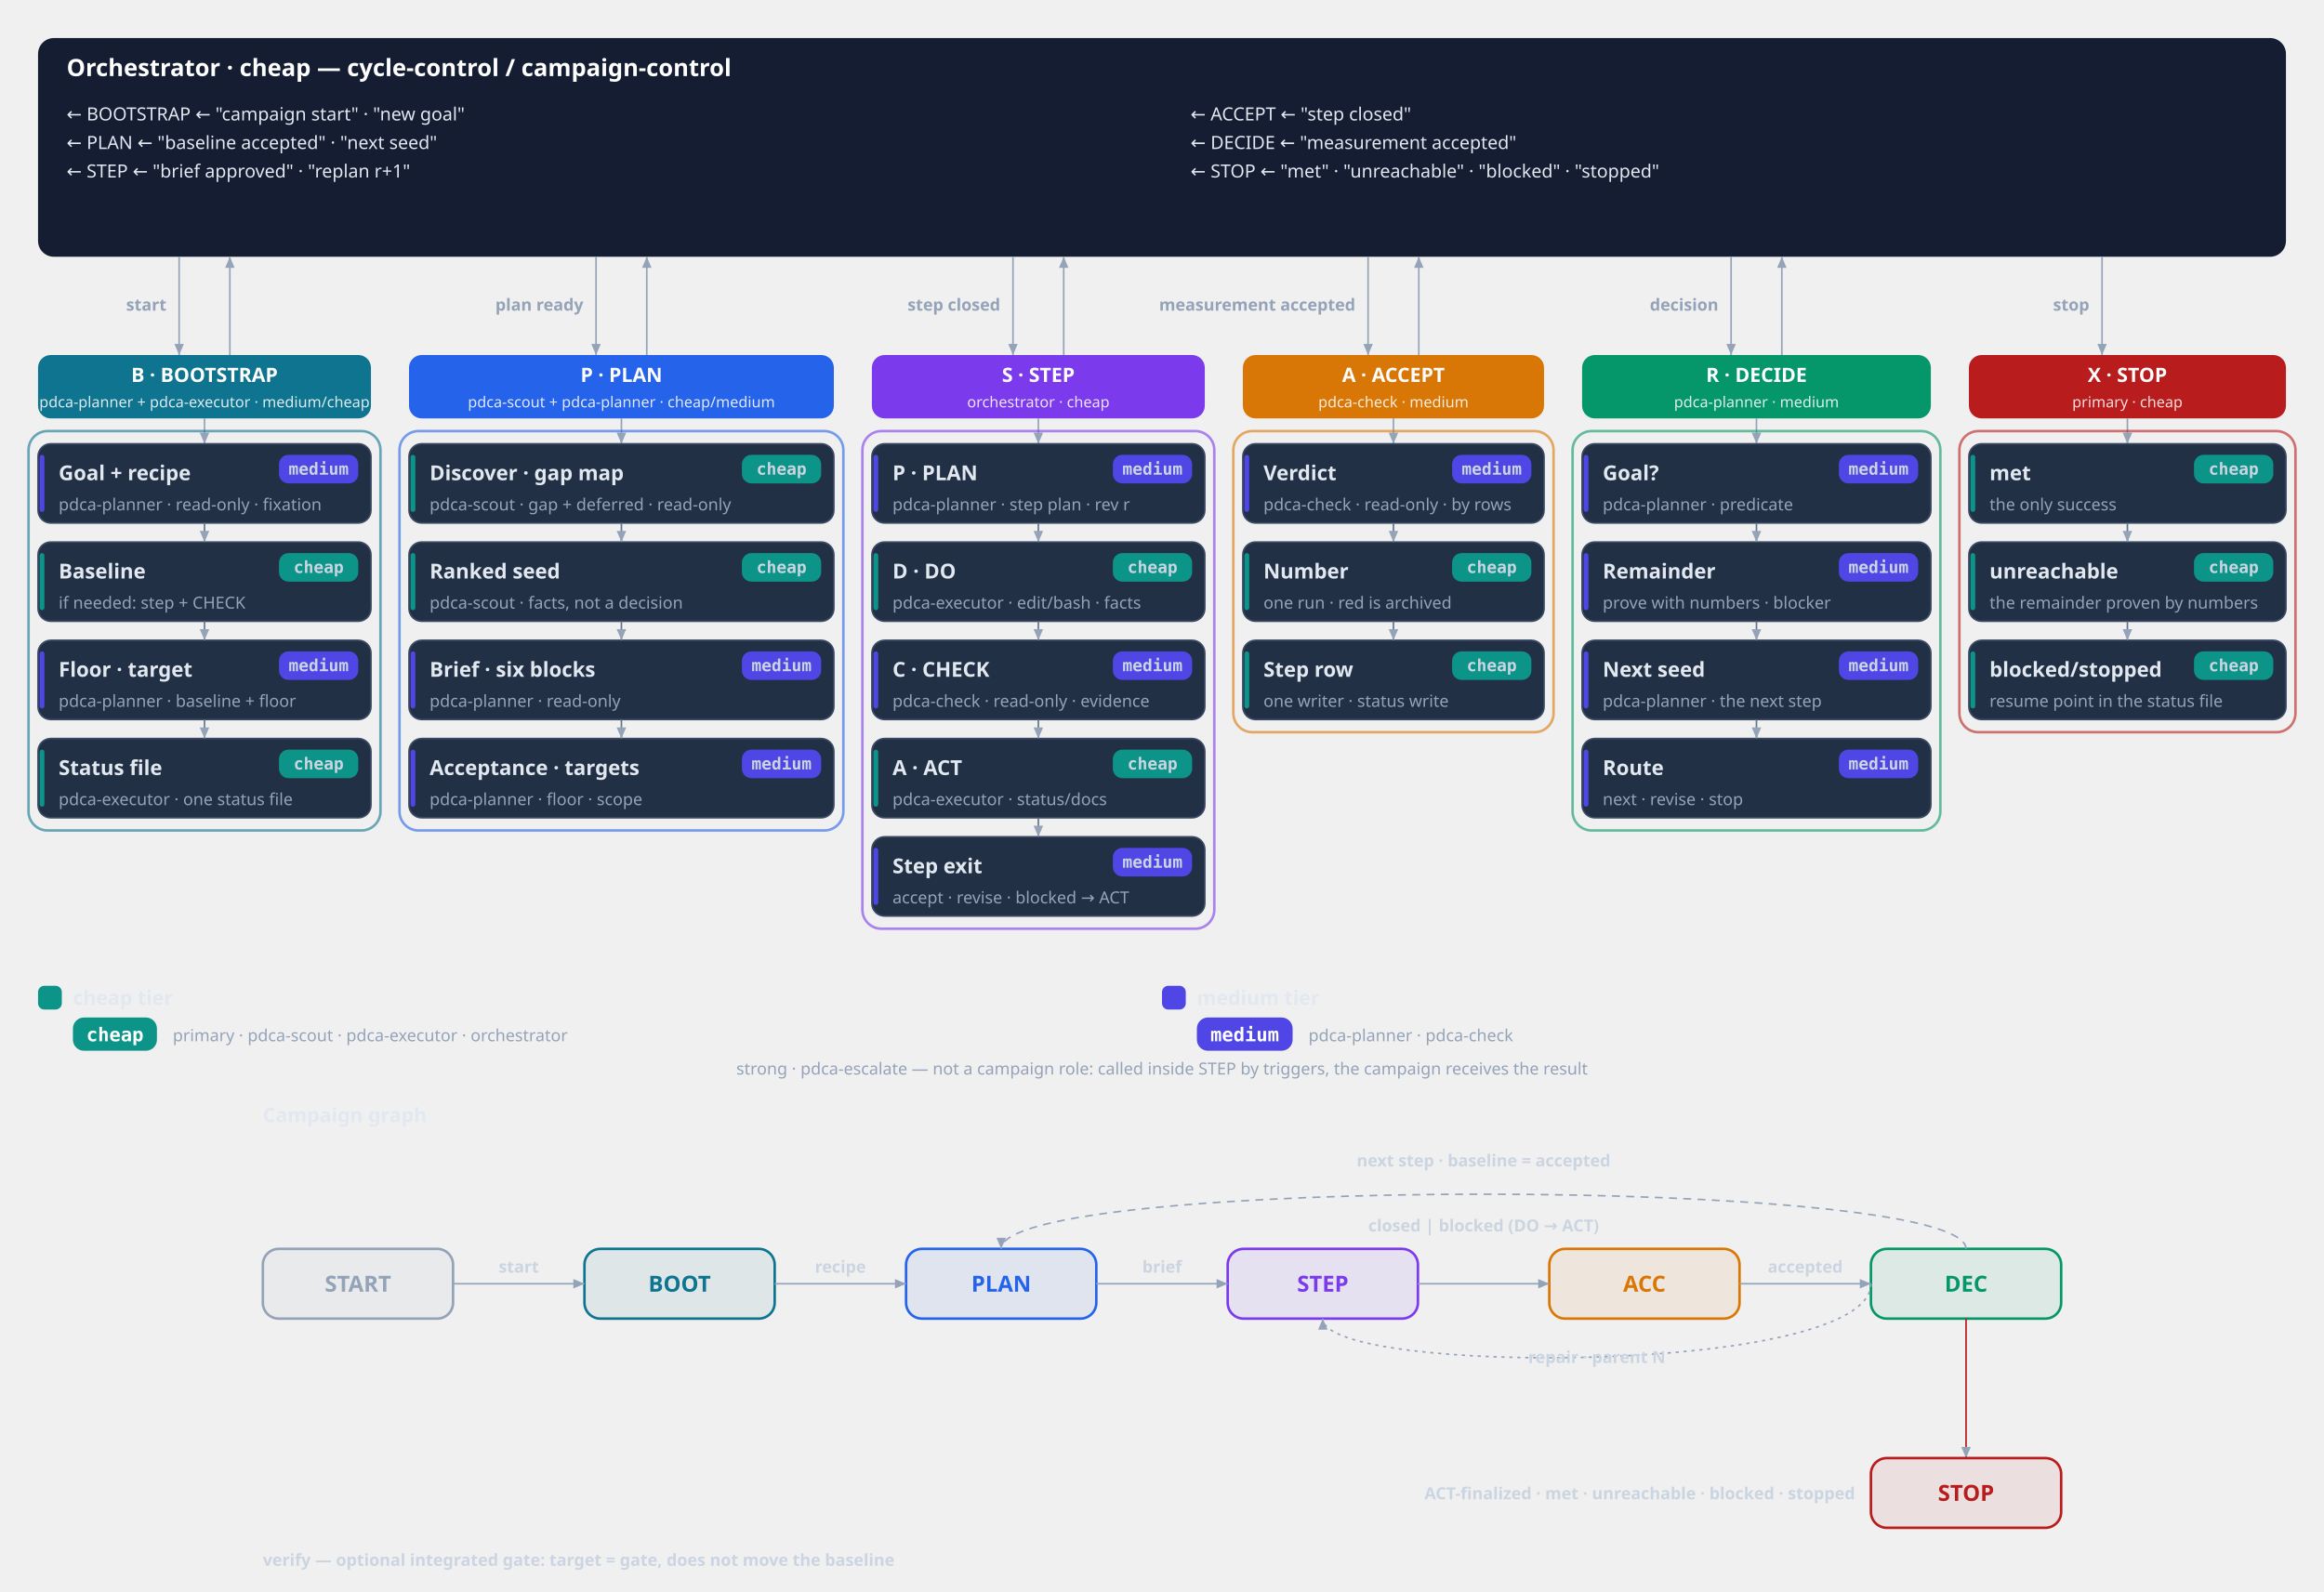
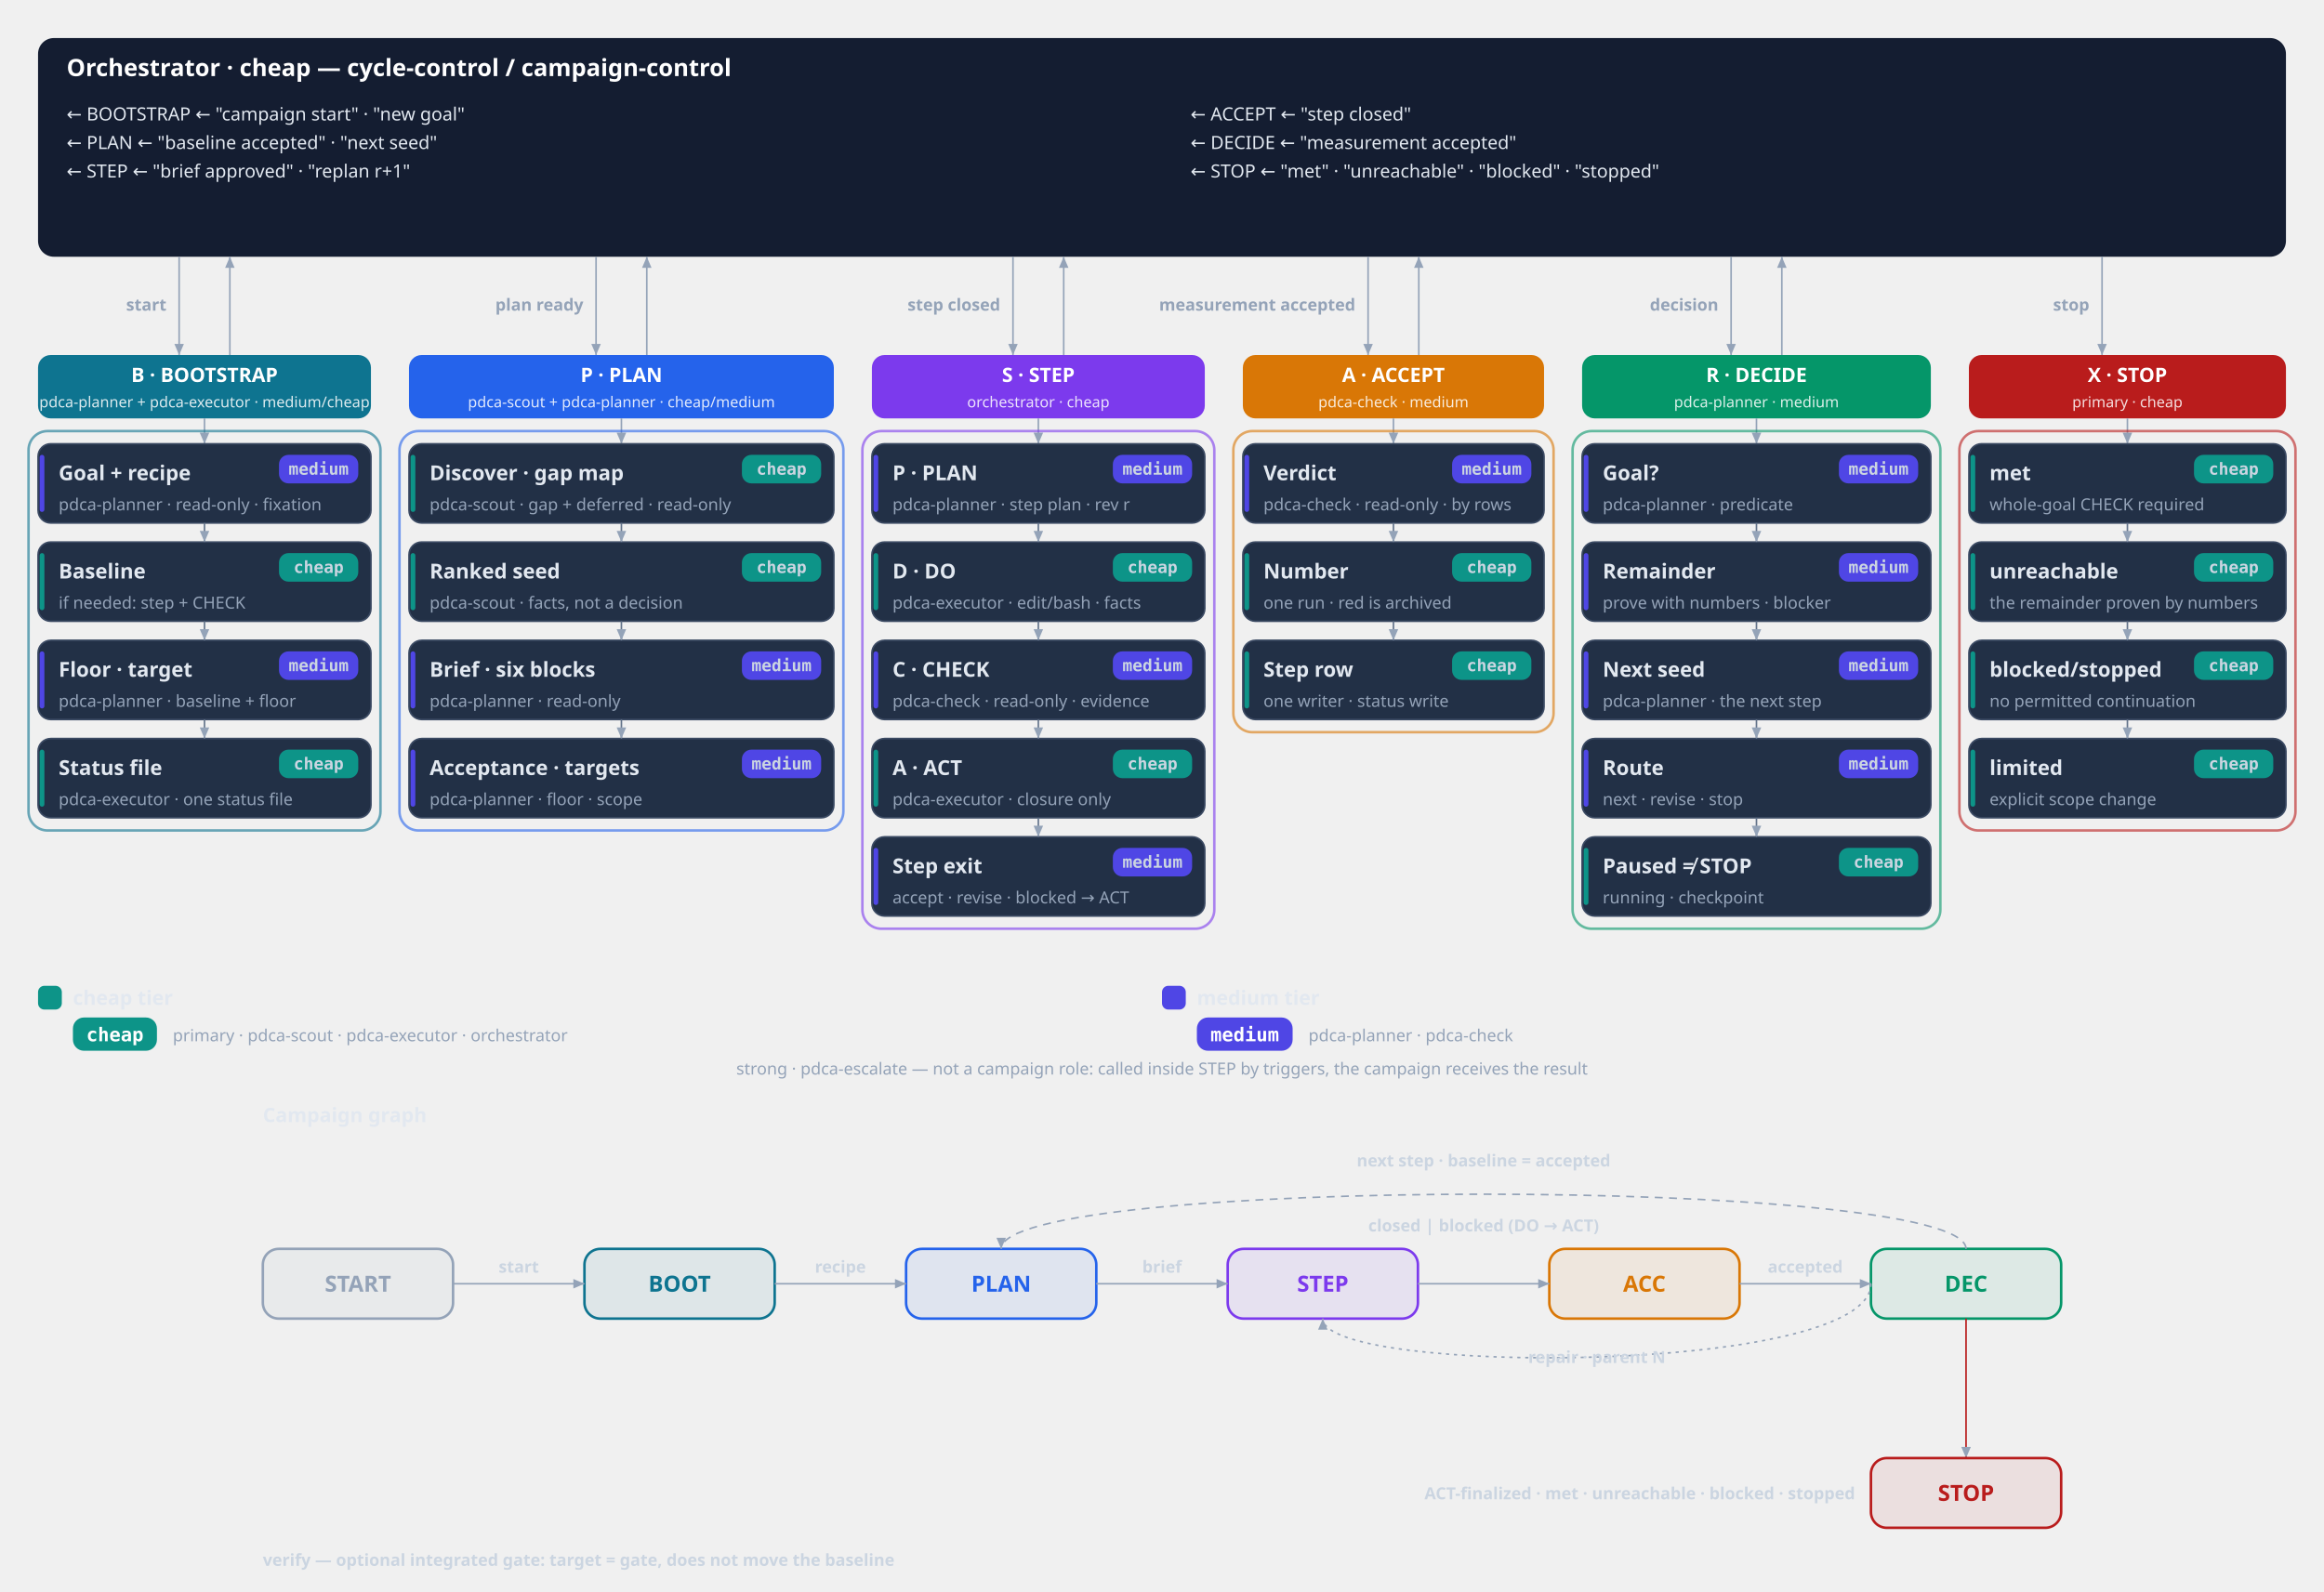
<svg xmlns="http://www.w3.org/2000/svg" viewBox="0 0 1466 1004" width="1466" font-family="Segoe UI, system-ui, sans-serif">
  <defs>
    <marker id="arrow" markerWidth="9" markerHeight="9" refX="7" refY="3" orient="auto">
      <path d="M0,0 L7,3 L0,6 Z" fill="#94a3b8" />
    </marker>
  </defs>
  <style>
.t{font-size:13px;font-weight:600;fill:#e2e8f0}
.s{font-size:10.5px;fill:#94a3b8}
.h{font-size:12.5px;font-weight:700;fill:#ffffff}
.ho{font-size:9.5px;fill:#ffffff;fill-opacity:0.85}
.g{font-size:10.5px;font-weight:600}
.band{fill:#141d31}
.bt{fill:#ffffff;font-size:15px;font-weight:700}
.ol{fill:#e2e8f0;font-size:11.5px}
.lt{font-size:12.5px;font-weight:700;fill:#e2e8f0}
.ls{font-size:10.5px;fill:#94a3b8}
.lm{font-family:ui-monospace,Consolas,Menlo,monospace;font-size:12px;font-weight:700}
.bm{font-family:ui-monospace,Consolas,Menlo,monospace;font-size:10.5px;font-weight:700}
.st{font-size:14px;font-weight:700}
</style>
  <rect x="24" y="24" width="1418" height="138" rx="10" class="band" />
  <text x="42" y="48" class="bt">Orchestrator · cheap — cycle-control / campaign-control</text>
  <text x="42" y="76" class="ol">← BOOTSTRAP ← "campaign start" · "new goal"</text>
  <text x="42" y="94" class="ol">← PLAN ← "baseline accepted" · "next seed"</text>
  <text x="42" y="112" class="ol">← STEP ← "brief approved" · "replan r+1"</text>
  <text x="751.0" y="76" class="ol">← ACCEPT ← "step closed"</text>
  <text x="751.0" y="94" class="ol">← DECIDE ← "measurement accepted"</text>
  <text x="751.0" y="112" class="ol">← STOP ← "met" · "unreachable" · "blocked" · "stopped"</text>
  <rect x="24" y="224" width="210" height="40" rx="8" fill="#0e7490" />
  <text x="129.0" y="241" class="h" text-anchor="middle">B · BOOTSTRAP</text>
  <text x="129.0" y="257" class="ho" text-anchor="middle">pdca-planner + pdca-executor · medium/cheap</text>
  <polyline points="129.0,264 129.0,280" fill="none" stroke="#94a3b8" marker-end="url(#arrow)" />
  <rect x="24" y="280" width="210" height="50" rx="8" fill="#223046" stroke="#3b4a63" stroke-width="1" />
  <rect x="25" y="287" width="3" height="36" rx="1.5" fill="#4f46e5" />
  <rect x="176" y="287" width="50" height="18" rx="6" fill="#4f46e5" />
  <text x="201.0" y="299.5" class="bm" fill="#cbd5e1" text-anchor="middle">medium</text>
  <text x="37" y="303" class="t">Goal + recipe</text>
  <text x="37" y="322" class="s">pdca-planner · read-only · fixation</text>
  <rect x="24" y="342" width="210" height="50" rx="8" fill="#223046" stroke="#3b4a63" stroke-width="1" />
  <rect x="25" y="349" width="3" height="36" rx="1.5" fill="#0d9488" />
  <rect x="176" y="349" width="50" height="18" rx="6" fill="#0d9488" />
  <text x="201.0" y="361.5" class="bm" fill="#cbd5e1" text-anchor="middle">cheap</text>
  <text x="37" y="365" class="t">Baseline</text>
  <text x="37" y="384" class="s">if needed: step + CHECK</text>
  <polyline points="129.0,330 129.0,342" fill="none" stroke="#64748b" marker-end="url(#arrow)" />
  <rect x="24" y="404" width="210" height="50" rx="8" fill="#223046" stroke="#3b4a63" stroke-width="1" />
  <rect x="25" y="411" width="3" height="36" rx="1.5" fill="#4f46e5" />
  <rect x="176" y="411" width="50" height="18" rx="6" fill="#4f46e5" />
  <text x="201.0" y="423.5" class="bm" fill="#cbd5e1" text-anchor="middle">medium</text>
  <text x="37" y="427" class="t">Floor · target</text>
  <text x="37" y="446" class="s">pdca-planner · baseline + floor</text>
  <polyline points="129.0,392 129.0,404" fill="none" stroke="#64748b" marker-end="url(#arrow)" />
  <rect x="24" y="466" width="210" height="50" rx="8" fill="#223046" stroke="#3b4a63" stroke-width="1" />
  <rect x="25" y="473" width="3" height="36" rx="1.5" fill="#0d9488" />
  <rect x="176" y="473" width="50" height="18" rx="6" fill="#0d9488" />
  <text x="201.0" y="485.5" class="bm" fill="#cbd5e1" text-anchor="middle">cheap</text>
  <text x="37" y="489" class="t">Status file</text>
  <text x="37" y="508" class="s">pdca-executor · one status file</text>
  <polyline points="129.0,454 129.0,466" fill="none" stroke="#64748b" marker-end="url(#arrow)" />
  <rect x="18" y="272" width="222" height="252" rx="12" fill="none" stroke="#0e7490" stroke-opacity="0.6" stroke-width="1.6" />
  <rect x="258" y="224" width="268" height="40" rx="8" fill="#2563eb" />
  <text x="392.0" y="241" class="h" text-anchor="middle">P · PLAN</text>
  <text x="392.0" y="257" class="ho" text-anchor="middle">pdca-scout + pdca-planner · cheap/medium</text>
  <polyline points="392.0,264 392.0,280" fill="none" stroke="#94a3b8" marker-end="url(#arrow)" />
  <rect x="258" y="280" width="268" height="50" rx="8" fill="#223046" stroke="#3b4a63" stroke-width="1" />
  <rect x="259" y="287" width="3" height="36" rx="1.5" fill="#0d9488" />
  <rect x="468" y="287" width="50" height="18" rx="6" fill="#0d9488" />
  <text x="493.0" y="299.5" class="bm" fill="#cbd5e1" text-anchor="middle">cheap</text>
  <text x="271" y="303" class="t">Discover · gap map</text>
  <text x="271" y="322" class="s">pdca-scout · gap + deferred · read-only</text>
  <rect x="258" y="342" width="268" height="50" rx="8" fill="#223046" stroke="#3b4a63" stroke-width="1" />
  <rect x="259" y="349" width="3" height="36" rx="1.5" fill="#0d9488" />
  <rect x="468" y="349" width="50" height="18" rx="6" fill="#0d9488" />
  <text x="493.0" y="361.5" class="bm" fill="#cbd5e1" text-anchor="middle">cheap</text>
  <text x="271" y="365" class="t">Ranked seed</text>
  <text x="271" y="384" class="s">pdca-scout · facts, not a decision</text>
  <polyline points="392.0,330 392.0,342" fill="none" stroke="#64748b" marker-end="url(#arrow)" />
  <rect x="258" y="404" width="268" height="50" rx="8" fill="#223046" stroke="#3b4a63" stroke-width="1" />
  <rect x="259" y="411" width="3" height="36" rx="1.5" fill="#4f46e5" />
  <rect x="468" y="411" width="50" height="18" rx="6" fill="#4f46e5" />
  <text x="493.0" y="423.5" class="bm" fill="#cbd5e1" text-anchor="middle">medium</text>
  <text x="271" y="427" class="t">Brief · six blocks</text>
  <text x="271" y="446" class="s">pdca-planner · read-only</text>
  <polyline points="392.0,392 392.0,404" fill="none" stroke="#64748b" marker-end="url(#arrow)" />
  <rect x="258" y="466" width="268" height="50" rx="8" fill="#223046" stroke="#3b4a63" stroke-width="1" />
  <rect x="259" y="473" width="3" height="36" rx="1.5" fill="#4f46e5" />
  <rect x="468" y="473" width="50" height="18" rx="6" fill="#4f46e5" />
  <text x="493.0" y="485.5" class="bm" fill="#cbd5e1" text-anchor="middle">medium</text>
  <text x="271" y="489" class="t">Acceptance · targets</text>
  <text x="271" y="508" class="s">pdca-planner · floor · scope</text>
  <polyline points="392.0,454 392.0,466" fill="none" stroke="#64748b" marker-end="url(#arrow)" />
  <rect x="252" y="272" width="280" height="252" rx="12" fill="none" stroke="#2563eb" stroke-opacity="0.6" stroke-width="1.6" />
  <rect x="550" y="224" width="210" height="40" rx="8" fill="#7c3aed" />
  <text x="655.0" y="241" class="h" text-anchor="middle">S · STEP</text>
  <text x="655.0" y="257" class="ho" text-anchor="middle">orchestrator · cheap</text>
  <polyline points="655.0,264 655.0,280" fill="none" stroke="#94a3b8" marker-end="url(#arrow)" />
  <rect x="550" y="280" width="210" height="50" rx="8" fill="#223046" stroke="#3b4a63" stroke-width="1" />
  <rect x="551" y="287" width="3" height="36" rx="1.5" fill="#4f46e5" />
  <rect x="702" y="287" width="50" height="18" rx="6" fill="#4f46e5" />
  <text x="727.0" y="299.5" class="bm" fill="#cbd5e1" text-anchor="middle">medium</text>
  <text x="563" y="303" class="t">P · PLAN</text>
  <text x="563" y="322" class="s">pdca-planner · step plan · rev r</text>
  <rect x="550" y="342" width="210" height="50" rx="8" fill="#223046" stroke="#3b4a63" stroke-width="1" />
  <rect x="551" y="349" width="3" height="36" rx="1.5" fill="#0d9488" />
  <rect x="702" y="349" width="50" height="18" rx="6" fill="#0d9488" />
  <text x="727.0" y="361.5" class="bm" fill="#cbd5e1" text-anchor="middle">cheap</text>
  <text x="563" y="365" class="t">D · DO</text>
  <text x="563" y="384" class="s">pdca-executor · edit/bash · facts</text>
  <polyline points="655.0,330 655.0,342" fill="none" stroke="#64748b" marker-end="url(#arrow)" />
  <rect x="550" y="404" width="210" height="50" rx="8" fill="#223046" stroke="#3b4a63" stroke-width="1" />
  <rect x="551" y="411" width="3" height="36" rx="1.5" fill="#4f46e5" />
  <rect x="702" y="411" width="50" height="18" rx="6" fill="#4f46e5" />
  <text x="727.0" y="423.5" class="bm" fill="#cbd5e1" text-anchor="middle">medium</text>
  <text x="563" y="427" class="t">C · CHECK</text>
  <text x="563" y="446" class="s">pdca-check · read-only · evidence</text>
  <polyline points="655.0,392 655.0,404" fill="none" stroke="#64748b" marker-end="url(#arrow)" />
  <rect x="550" y="466" width="210" height="50" rx="8" fill="#223046" stroke="#3b4a63" stroke-width="1" />
  <rect x="551" y="473" width="3" height="36" rx="1.5" fill="#0d9488" />
  <rect x="702" y="473" width="50" height="18" rx="6" fill="#0d9488" />
  <text x="727.0" y="485.5" class="bm" fill="#cbd5e1" text-anchor="middle">cheap</text>
  <text x="563" y="489" class="t">A · ACT</text>
-   <text x="563" y="508" class="s">pdca-executor · status/docs</text>
+   <text x="563" y="508" class="s">pdca-executor · closure only</text>
  <polyline points="655.0,454 655.0,466" fill="none" stroke="#64748b" marker-end="url(#arrow)" />
  <rect x="550" y="528" width="210" height="50" rx="8" fill="#223046" stroke="#3b4a63" stroke-width="1" />
  <rect x="551" y="535" width="3" height="36" rx="1.5" fill="#4f46e5" />
  <rect x="702" y="535" width="50" height="18" rx="6" fill="#4f46e5" />
  <text x="727.0" y="547.5" class="bm" fill="#cbd5e1" text-anchor="middle">medium</text>
  <text x="563" y="551" class="t">Step exit</text>
  <text x="563" y="570" class="s">accept · revise · blocked → ACT</text>
  <polyline points="655.0,516 655.0,528" fill="none" stroke="#64748b" marker-end="url(#arrow)" />
  <rect x="544" y="272" width="222" height="314" rx="12" fill="none" stroke="#7c3aed" stroke-opacity="0.6" stroke-width="1.6" />
  <rect x="784" y="224" width="190" height="40" rx="8" fill="#d97706" />
  <text x="879.0" y="241" class="h" text-anchor="middle">A · ACCEPT</text>
  <text x="879.0" y="257" class="ho" text-anchor="middle">pdca-check · medium</text>
  <polyline points="879.0,264 879.0,280" fill="none" stroke="#94a3b8" marker-end="url(#arrow)" />
  <rect x="784" y="280" width="190" height="50" rx="8" fill="#223046" stroke="#3b4a63" stroke-width="1" />
  <rect x="785" y="287" width="3" height="36" rx="1.5" fill="#4f46e5" />
  <rect x="916" y="287" width="50" height="18" rx="6" fill="#4f46e5" />
  <text x="941.0" y="299.5" class="bm" fill="#cbd5e1" text-anchor="middle">medium</text>
  <text x="797" y="303" class="t">Verdict</text>
  <text x="797" y="322" class="s">pdca-check · read-only · by rows</text>
  <rect x="784" y="342" width="190" height="50" rx="8" fill="#223046" stroke="#3b4a63" stroke-width="1" />
  <rect x="785" y="349" width="3" height="36" rx="1.5" fill="#0d9488" />
  <rect x="916" y="349" width="50" height="18" rx="6" fill="#0d9488" />
  <text x="941.0" y="361.5" class="bm" fill="#cbd5e1" text-anchor="middle">cheap</text>
  <text x="797" y="365" class="t">Number</text>
  <text x="797" y="384" class="s">one run · red is archived</text>
  <polyline points="879.0,330 879.0,342" fill="none" stroke="#64748b" marker-end="url(#arrow)" />
  <rect x="784" y="404" width="190" height="50" rx="8" fill="#223046" stroke="#3b4a63" stroke-width="1" />
  <rect x="785" y="411" width="3" height="36" rx="1.5" fill="#0d9488" />
  <rect x="916" y="411" width="50" height="18" rx="6" fill="#0d9488" />
  <text x="941.0" y="423.5" class="bm" fill="#cbd5e1" text-anchor="middle">cheap</text>
  <text x="797" y="427" class="t">Step row</text>
  <text x="797" y="446" class="s">one writer · status write</text>
  <polyline points="879.0,392 879.0,404" fill="none" stroke="#64748b" marker-end="url(#arrow)" />
  <rect x="778" y="272" width="202" height="190" rx="12" fill="none" stroke="#d97706" stroke-opacity="0.6" stroke-width="1.6" />
  <rect x="998" y="224" width="220" height="40" rx="8" fill="#059669" />
  <text x="1108.0" y="241" class="h" text-anchor="middle">R · DECIDE</text>
  <text x="1108.0" y="257" class="ho" text-anchor="middle">pdca-planner · medium</text>
  <polyline points="1108.0,264 1108.0,280" fill="none" stroke="#94a3b8" marker-end="url(#arrow)" />
  <rect x="998" y="280" width="220" height="50" rx="8" fill="#223046" stroke="#3b4a63" stroke-width="1" />
  <rect x="999" y="287" width="3" height="36" rx="1.5" fill="#4f46e5" />
  <rect x="1160" y="287" width="50" height="18" rx="6" fill="#4f46e5" />
  <text x="1185.0" y="299.5" class="bm" fill="#cbd5e1" text-anchor="middle">medium</text>
  <text x="1011" y="303" class="t">Goal?</text>
  <text x="1011" y="322" class="s">pdca-planner · predicate</text>
  <rect x="998" y="342" width="220" height="50" rx="8" fill="#223046" stroke="#3b4a63" stroke-width="1" />
  <rect x="999" y="349" width="3" height="36" rx="1.5" fill="#4f46e5" />
  <rect x="1160" y="349" width="50" height="18" rx="6" fill="#4f46e5" />
  <text x="1185.0" y="361.5" class="bm" fill="#cbd5e1" text-anchor="middle">medium</text>
  <text x="1011" y="365" class="t">Remainder</text>
  <text x="1011" y="384" class="s">prove with numbers · blocker</text>
  <polyline points="1108.0,330 1108.0,342" fill="none" stroke="#64748b" marker-end="url(#arrow)" />
  <rect x="998" y="404" width="220" height="50" rx="8" fill="#223046" stroke="#3b4a63" stroke-width="1" />
  <rect x="999" y="411" width="3" height="36" rx="1.5" fill="#4f46e5" />
  <rect x="1160" y="411" width="50" height="18" rx="6" fill="#4f46e5" />
  <text x="1185.0" y="423.5" class="bm" fill="#cbd5e1" text-anchor="middle">medium</text>
  <text x="1011" y="427" class="t">Next seed</text>
  <text x="1011" y="446" class="s">pdca-planner · the next step</text>
  <polyline points="1108.0,392 1108.0,404" fill="none" stroke="#64748b" marker-end="url(#arrow)" />
  <rect x="998" y="466" width="220" height="50" rx="8" fill="#223046" stroke="#3b4a63" stroke-width="1" />
  <rect x="999" y="473" width="3" height="36" rx="1.5" fill="#4f46e5" />
  <rect x="1160" y="473" width="50" height="18" rx="6" fill="#4f46e5" />
  <text x="1185.0" y="485.5" class="bm" fill="#cbd5e1" text-anchor="middle">medium</text>
  <text x="1011" y="489" class="t">Route</text>
  <text x="1011" y="508" class="s">next · revise · stop</text>
  <polyline points="1108.0,454 1108.0,466" fill="none" stroke="#64748b" marker-end="url(#arrow)" />
-   <rect x="992" y="272" width="232" height="252" rx="12" fill="none" stroke="#059669" stroke-opacity="0.6" stroke-width="1.6" />
+   <rect x="998" y="528" width="220" height="50" rx="8" fill="#223046" stroke="#3b4a63" stroke-width="1" />
+   <rect x="999" y="535" width="3" height="36" rx="1.5" fill="#0d9488" />
+   <rect x="1160" y="535" width="50" height="18" rx="6" fill="#0d9488" />
+   <text x="1185.0" y="547.5" class="bm" fill="#cbd5e1" text-anchor="middle">cheap</text>
+   <text x="1011" y="551" class="t">Paused ≠ STOP</text>
+   <text x="1011" y="570" class="s">running · checkpoint</text>
+   <polyline points="1108.0,516 1108.0,528" fill="none" stroke="#64748b" marker-end="url(#arrow)" />
+   <rect x="992" y="272" width="232" height="314" rx="12" fill="none" stroke="#059669" stroke-opacity="0.6" stroke-width="1.6" />
  <rect x="1242" y="224" width="200" height="40" rx="8" fill="#b91c1c" />
  <text x="1342.0" y="241" class="h" text-anchor="middle">X · STOP</text>
  <text x="1342.0" y="257" class="ho" text-anchor="middle">primary · cheap</text>
  <polyline points="1342.0,264 1342.0,280" fill="none" stroke="#94a3b8" marker-end="url(#arrow)" />
  <rect x="1242" y="280" width="200" height="50" rx="8" fill="#223046" stroke="#3b4a63" stroke-width="1" />
  <rect x="1243" y="287" width="3" height="36" rx="1.5" fill="#0d9488" />
  <rect x="1384" y="287" width="50" height="18" rx="6" fill="#0d9488" />
  <text x="1409.0" y="299.5" class="bm" fill="#cbd5e1" text-anchor="middle">cheap</text>
  <text x="1255" y="303" class="t">met</text>
-   <text x="1255" y="322" class="s">the only success</text>
+   <text x="1255" y="322" class="s">whole-goal CHECK required</text>
  <rect x="1242" y="342" width="200" height="50" rx="8" fill="#223046" stroke="#3b4a63" stroke-width="1" />
  <rect x="1243" y="349" width="3" height="36" rx="1.5" fill="#0d9488" />
  <rect x="1384" y="349" width="50" height="18" rx="6" fill="#0d9488" />
  <text x="1409.0" y="361.5" class="bm" fill="#cbd5e1" text-anchor="middle">cheap</text>
  <text x="1255" y="365" class="t">unreachable</text>
  <text x="1255" y="384" class="s">the remainder proven by numbers</text>
  <polyline points="1342.0,330 1342.0,342" fill="none" stroke="#64748b" marker-end="url(#arrow)" />
  <rect x="1242" y="404" width="200" height="50" rx="8" fill="#223046" stroke="#3b4a63" stroke-width="1" />
  <rect x="1243" y="411" width="3" height="36" rx="1.5" fill="#0d9488" />
  <rect x="1384" y="411" width="50" height="18" rx="6" fill="#0d9488" />
  <text x="1409.0" y="423.5" class="bm" fill="#cbd5e1" text-anchor="middle">cheap</text>
  <text x="1255" y="427" class="t">blocked/stopped</text>
-   <text x="1255" y="446" class="s">resume point in the status file</text>
+   <text x="1255" y="446" class="s">no permitted continuation</text>
  <polyline points="1342.0,392 1342.0,404" fill="none" stroke="#64748b" marker-end="url(#arrow)" />
-   <rect x="1236" y="272" width="212" height="190" rx="12" fill="none" stroke="#b91c1c" stroke-opacity="0.6" stroke-width="1.6" />
+   <rect x="1242" y="466" width="200" height="50" rx="8" fill="#223046" stroke="#3b4a63" stroke-width="1" />
+   <rect x="1243" y="473" width="3" height="36" rx="1.5" fill="#0d9488" />
+   <rect x="1384" y="473" width="50" height="18" rx="6" fill="#0d9488" />
+   <text x="1409.0" y="485.5" class="bm" fill="#cbd5e1" text-anchor="middle">cheap</text>
+   <text x="1255" y="489" class="t">limited</text>
+   <text x="1255" y="508" class="s">explicit scope change</text>
+   <polyline points="1342.0,454 1342.0,466" fill="none" stroke="#64748b" marker-end="url(#arrow)" />
+   <rect x="1236" y="272" width="212" height="252" rx="12" fill="none" stroke="#b91c1c" stroke-opacity="0.6" stroke-width="1.6" />
  <polyline points="113.0,162 113.0,224" fill="none" stroke="#94a3b8" data-edge-id="dispatch_b" marker-end="url(#arrow)" />
  <text x="105.0" y="196.0" class="g" fill="#94a3b8" text-anchor="end">start</text>
  <polyline points="145.0,224 145.0,162" fill="none" stroke="#94a3b8" data-edge-id="return_b" marker-end="url(#arrow)" />
  <polyline points="376.0,162 376.0,224" fill="none" stroke="#94a3b8" data-edge-id="dispatch_p" marker-end="url(#arrow)" />
  <text x="368.0" y="196.0" class="g" fill="#94a3b8" text-anchor="end">plan ready</text>
  <polyline points="408.0,224 408.0,162" fill="none" stroke="#94a3b8" data-edge-id="return_p" marker-end="url(#arrow)" />
  <polyline points="639.0,162 639.0,224" fill="none" stroke="#94a3b8" data-edge-id="dispatch_s" marker-end="url(#arrow)" />
  <text x="631.0" y="196.0" class="g" fill="#94a3b8" text-anchor="end">step closed</text>
  <polyline points="671.0,224 671.0,162" fill="none" stroke="#94a3b8" data-edge-id="return_s" marker-end="url(#arrow)" />
  <polyline points="863.0,162 863.0,224" fill="none" stroke="#94a3b8" data-edge-id="dispatch_a" marker-end="url(#arrow)" />
  <text x="855.0" y="196.0" class="g" fill="#94a3b8" text-anchor="end">measurement accepted</text>
  <polyline points="895.0,224 895.0,162" fill="none" stroke="#94a3b8" data-edge-id="return_a" marker-end="url(#arrow)" />
  <polyline points="1092.0,162 1092.0,224" fill="none" stroke="#94a3b8" data-edge-id="dispatch_r" marker-end="url(#arrow)" />
  <text x="1084.0" y="196.0" class="g" fill="#94a3b8" text-anchor="end">decision</text>
  <polyline points="1124.0,224 1124.0,162" fill="none" stroke="#94a3b8" data-edge-id="return_r" marker-end="url(#arrow)" />
  <polyline points="1326.0,162 1326.0,224" fill="none" stroke="#94a3b8" data-edge-id="dispatch_x" marker-end="url(#arrow)" />
  <text x="1318.0" y="196.0" class="g" fill="#94a3b8" text-anchor="end">stop</text>
  <rect x="24.0" y="622" width="15" height="15" rx="4" fill="#0d9488" />
  <text x="46.0" y="634" class="lt">cheap tier</text>
  <rect x="46.0" y="642" width="53.0" height="21" rx="7" fill="#0d9488" />
  <text x="72.5" y="657" class="lm" fill="#ffffff" text-anchor="middle">cheap</text>
  <text x="109.0" y="657" class="ls">primary · pdca-scout · pdca-executor · orchestrator</text>
  <rect x="733.0" y="622" width="15" height="15" rx="4" fill="#4f46e5" />
  <text x="755.0" y="634" class="lt">medium tier</text>
  <rect x="755.0" y="642" width="60.4" height="21" rx="7" fill="#4f46e5" />
  <text x="785.2" y="657" class="lm" fill="#ffffff" text-anchor="middle">medium</text>
  <text x="825.4" y="657" class="ls">pdca-planner · pdca-check</text>
  <text x="733.0" y="678" class="ls" text-anchor="middle">strong · pdca-escalate — not a campaign role: called inside STEP by triggers, the campaign receives the result</text>
  <text x="165.8" y="708" class="lt">Campaign graph</text>
  <rect x="165.8" y="788" width="120" height="44" rx="10" fill="#94a3b8" fill-opacity="0.08" stroke="#94a3b8" stroke-width="1.6" data-node-id="START" />
  <text x="225.8" y="815.0" class="st" fill="#94a3b8" text-anchor="middle">START</text>
  <rect x="368.68" y="788" width="120" height="44" rx="10" fill="#0e7490" fill-opacity="0.08" stroke="#0e7490" stroke-width="1.6" data-node-id="BOOT" />
  <text x="428.68" y="815.0" class="st" fill="#0e7490" text-anchor="middle">BOOT</text>
  <rect x="571.56" y="788" width="120" height="44" rx="10" fill="#2563eb" fill-opacity="0.08" stroke="#2563eb" stroke-width="1.6" data-node-id="PLAN" />
  <text x="631.56" y="815.0" class="st" fill="#2563eb" text-anchor="middle">PLAN</text>
  <rect x="774.44" y="788" width="120" height="44" rx="10" fill="#7c3aed" fill-opacity="0.08" stroke="#7c3aed" stroke-width="1.6" data-node-id="STEP" />
  <text x="834.44" y="815.0" class="st" fill="#7c3aed" text-anchor="middle">STEP</text>
  <rect x="977.32" y="788" width="120" height="44" rx="10" fill="#d97706" fill-opacity="0.08" stroke="#d97706" stroke-width="1.6" data-node-id="ACC" />
  <text x="1037.32" y="815.0" class="st" fill="#d97706" text-anchor="middle">ACC</text>
  <rect x="1180.2" y="788" width="120" height="44" rx="10" fill="#059669" fill-opacity="0.08" stroke="#059669" stroke-width="1.6" data-node-id="DEC" />
  <text x="1240.2" y="815.0" class="st" fill="#059669" text-anchor="middle">DEC</text>
  <polyline points="285.8,810.0 368.68,810.0" fill="none" stroke="#94a3b8" data-edge-id="start_boot" marker-end="url(#arrow)" />
  <text x="327.24" y="803.0" class="g" fill="#cbd5e1" text-anchor="middle">start</text>
  <polyline points="488.68,810.0 571.56,810.0" fill="none" stroke="#94a3b8" data-edge-id="boot_plan" marker-end="url(#arrow)" />
  <text x="530.12" y="803.0" class="g" fill="#cbd5e1" text-anchor="middle">recipe</text>
  <polyline points="691.56,810.0 774.44,810.0" fill="none" stroke="#94a3b8" data-edge-id="plan_step" marker-end="url(#arrow)" />
  <text x="733.0" y="803.0" class="g" fill="#cbd5e1" text-anchor="middle">brief</text>
  <polyline points="894.44,810.0 977.32,810.0" fill="none" stroke="#94a3b8" data-edge-id="step_acc" marker-end="url(#arrow)" />
  <text x="935.88" y="777" class="g" fill="#cbd5e1" text-anchor="middle">closed | blocked (DO → ACT)</text>
  <polyline points="1097.32,810.0 1180.2,810.0" fill="none" stroke="#94a3b8" data-edge-id="acc_dec" marker-end="url(#arrow)" />
  <text x="1138.76" y="803.0" class="g" fill="#cbd5e1" text-anchor="middle">accepted</text>
  <path d="M1240.2,788 C1240.2,742 631.56,742 631.56,788" fill="none" stroke="#94a3b8" stroke-dasharray="5 4" marker-end="url(#arrow)" data-edge-id="decide_plan" />
  <text x="935.88" y="736" class="g" fill="#cbd5e1" text-anchor="middle">next step · baseline = accepted</text>
  <path d="M1180.2,810.0 C1180.2,868 834.44,868 834.44,832" fill="none" stroke="#94a3b8" stroke-dasharray="2 3" marker-end="url(#arrow)" data-edge-id="decide_step" />
  <text x="1007.32" y="860" class="g" fill="#cbd5e1" text-anchor="middle">repair · parent N</text>
  <polyline points="1240.2,832 1240.2,920" fill="none" stroke="#b91c1c" data-edge-id="decide_stop" marker-end="url(#arrow)" />
  <rect x="1180.2" y="920" width="120" height="44" rx="10" fill="#b91c1c" fill-opacity="0.08" stroke="#b91c1c" stroke-width="1.6" data-node-id="STOP" />
  <text x="1240.2" y="947.0" class="st" fill="#b91c1c" text-anchor="middle">STOP</text>
  <text x="1170.2" y="946.0" class="g" fill="#cbd5e1" text-anchor="end">ACT-finalized · met · unreachable · blocked · stopped</text>
  <text x="165.8" y="988" class="g" fill="#cbd5e1" text-anchor="start">verify — optional integrated gate: target = gate, does not move the baseline</text>
</svg>
